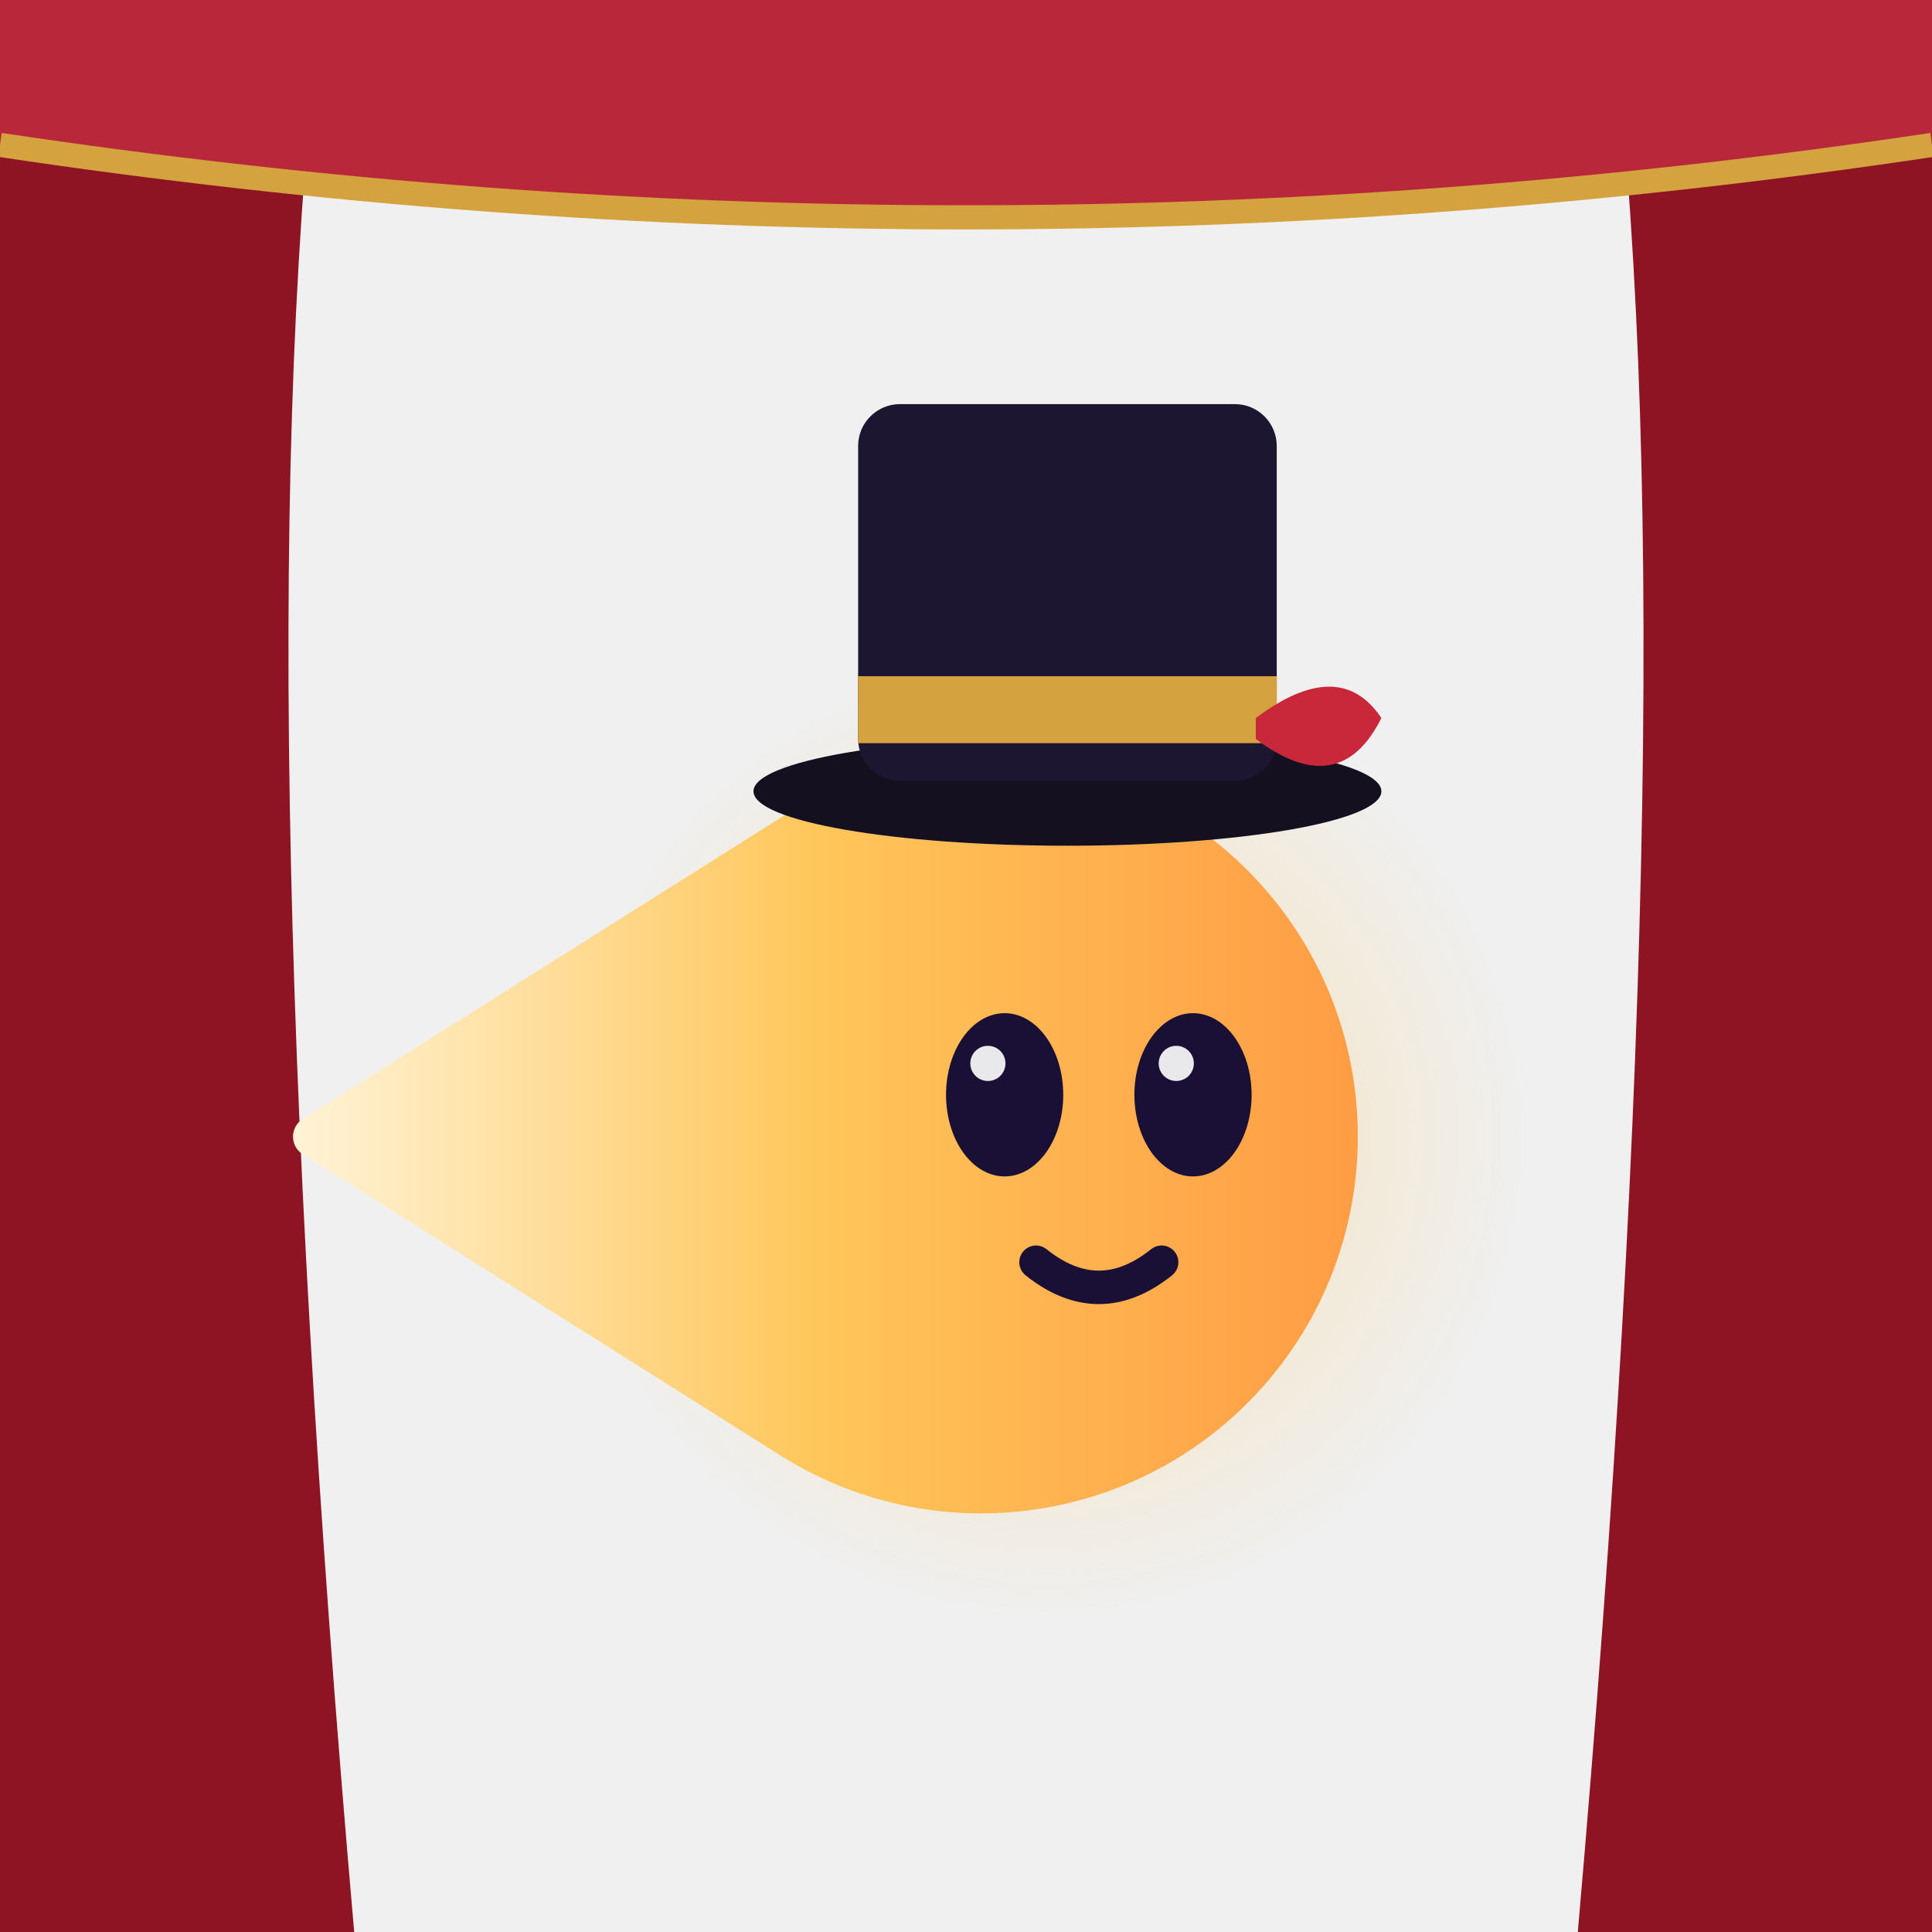
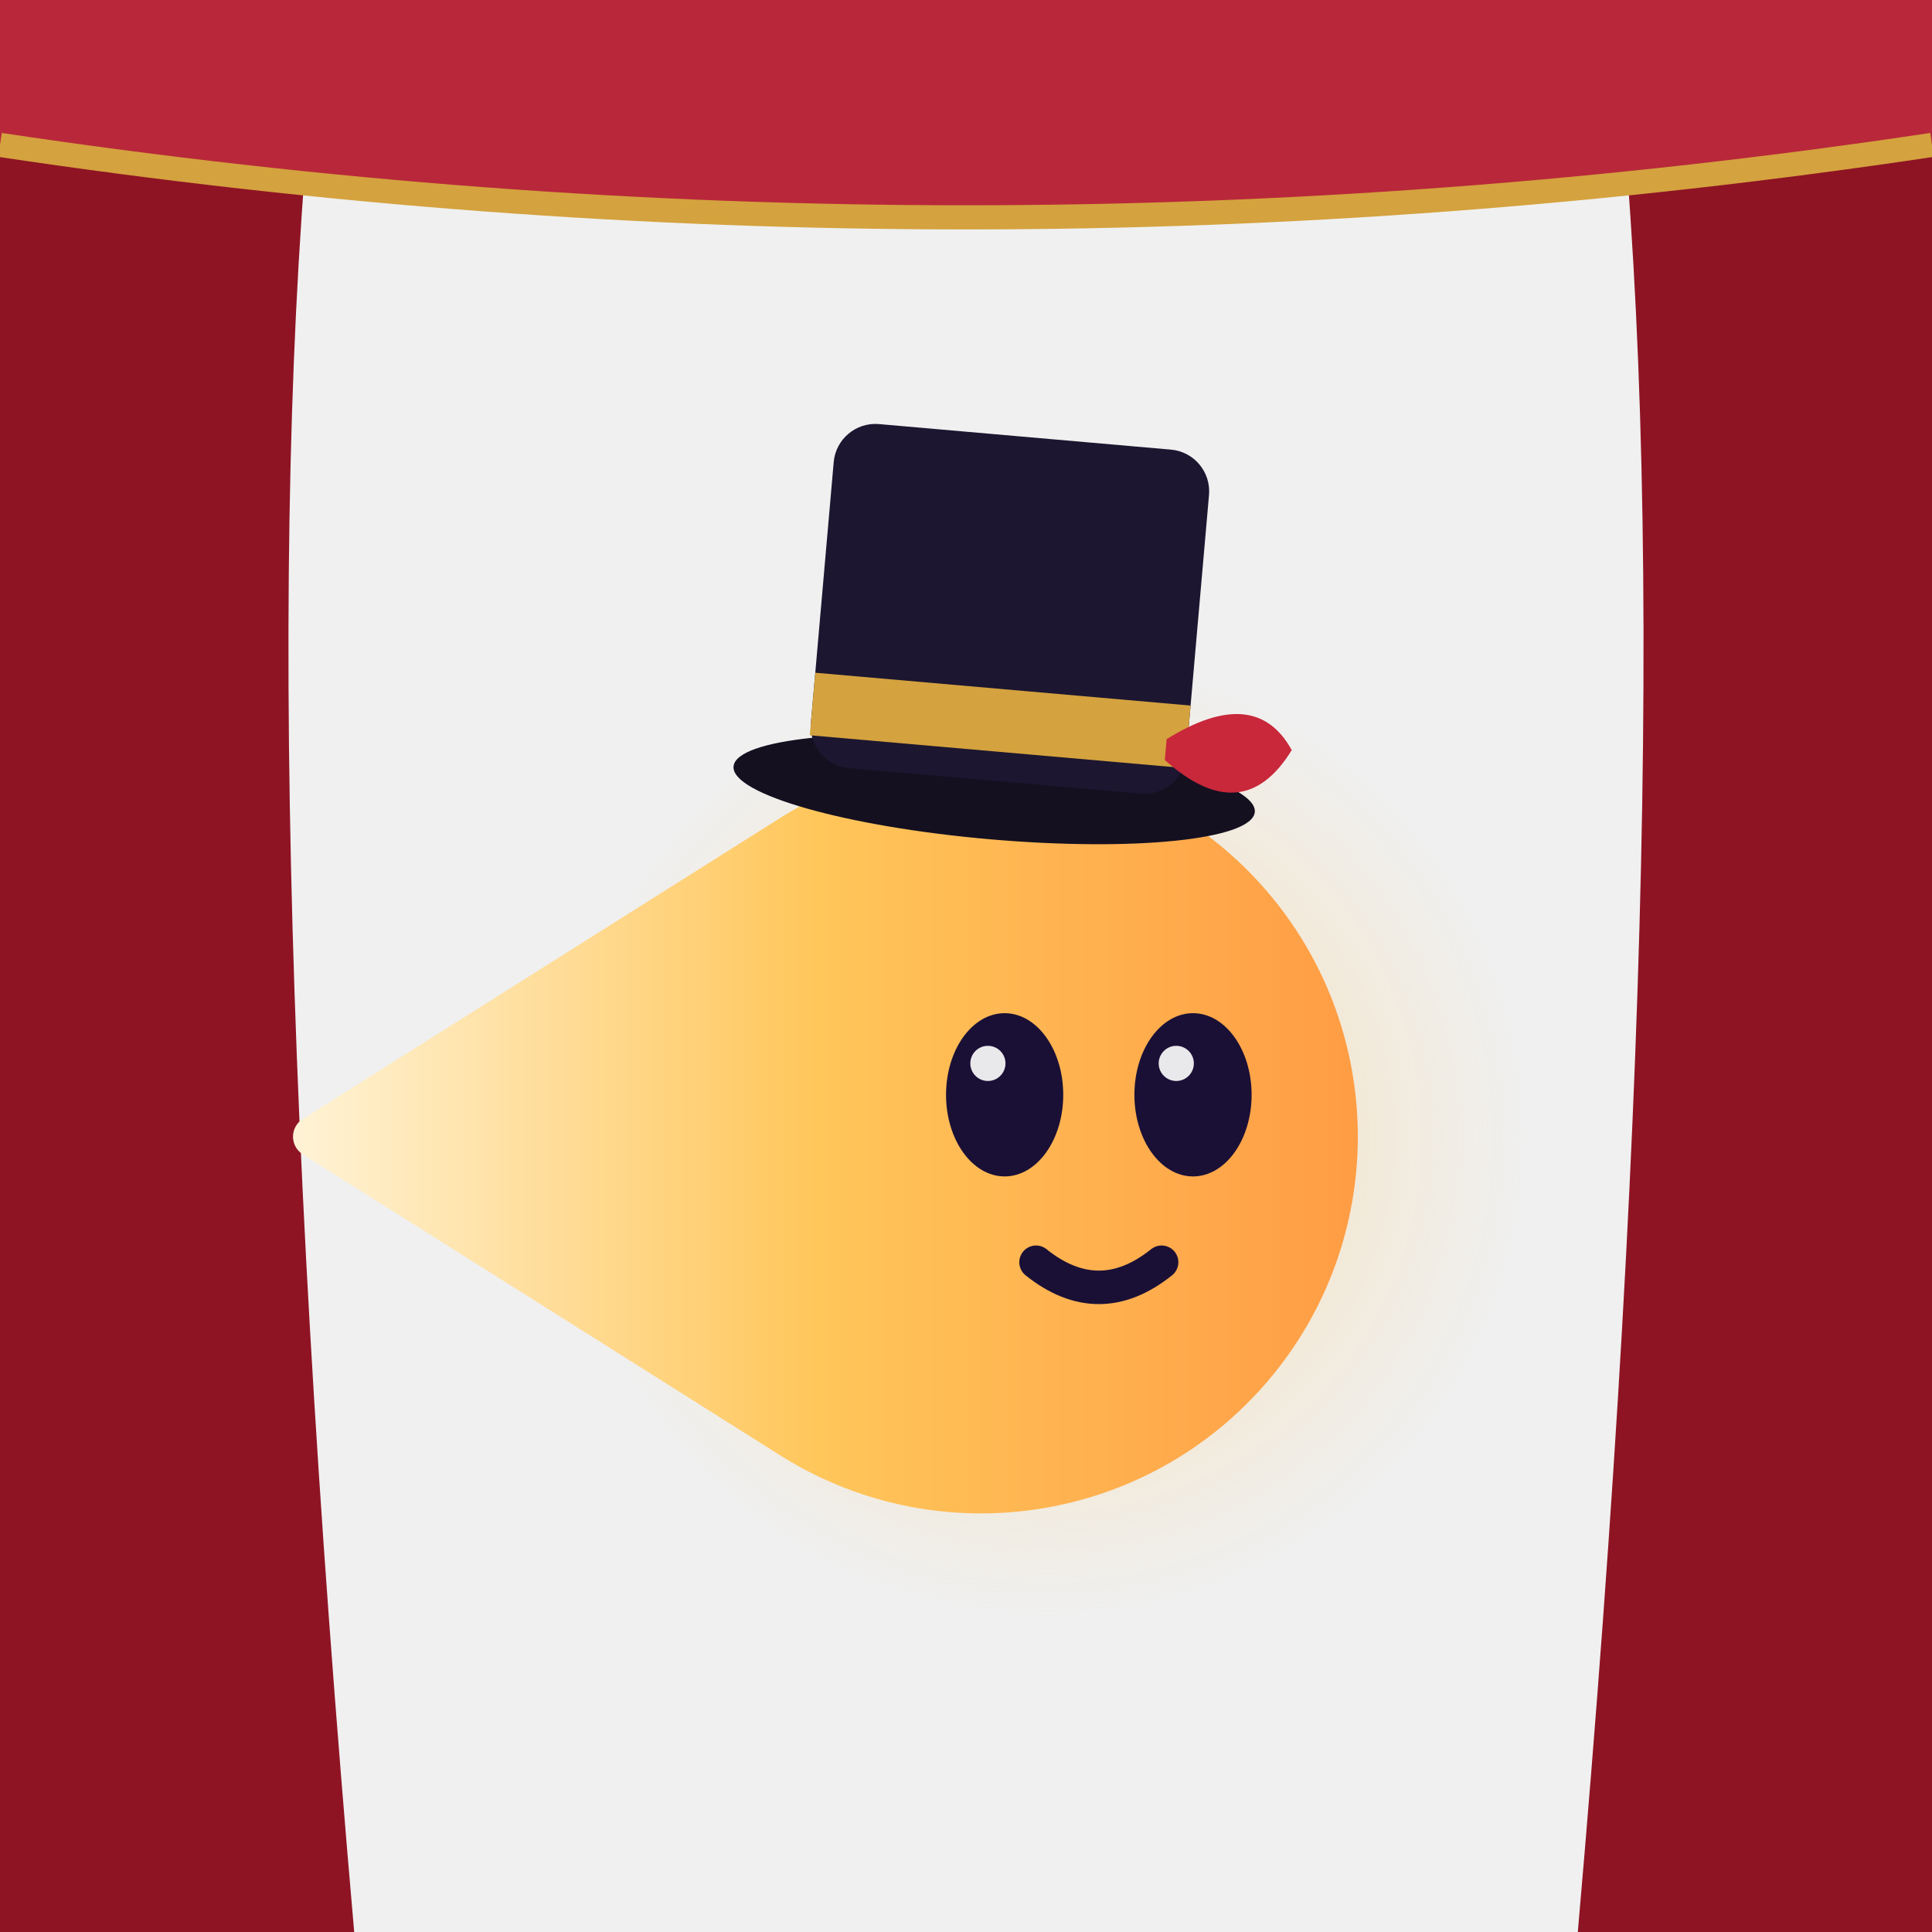
<svg xmlns="http://www.w3.org/2000/svg" viewBox="0 0 240 240" width="240" height="240">
  <path d="M0 0 H40 Q30 80 44 240 H0Z" fill="#8e1424" />
  <path d="M240 0 H200 Q210 80 196 240 H240Z" fill="#8e1424" />
  <path d="M0 0 H240 V18 Q120 36 0 18Z" fill="#b8283a" />
  <path d="M0 18 Q120 36 240 18" stroke="#d4a23e" stroke-width="3" fill="none" />
  <g transform="translate(26 58) scale(2.6)">
    <defs>
      <linearGradient id="opf" gradientUnits="userSpaceOnUse" x1="4" y1="0" x2="60" y2="0">
        <stop offset="0" stop-color="#fff3d6" stop-opacity="1" />
        <stop offset="0.45" stop-color="#ffc65a" stop-opacity="1" />
        <stop offset="1" stop-color="#ff9440" stop-opacity="1" />
      </linearGradient>
      <radialGradient id="opg" gradientUnits="userSpaceOnUse" cx="40" cy="32" r="23">
        <stop offset="0" stop-color="#ffc65a" stop-opacity="0.45" />
        <stop offset="1" stop-color="#ffc65a" stop-opacity="0" />
      </radialGradient>
    </defs>
    <circle cx="40" cy="32" r="23" fill="url(#opg)" />
    <path d="M5 32 L28 17.5 A17 17 0 1 1 28 46.5 Z" fill="url(#opf)" stroke="url(#opf)" stroke-width="2" stroke-linejoin="round" />
    <ellipse cx="38" cy="30" rx="2.8" ry="3.9" fill="#1a1036" />
    <circle cx="37.2" cy="28.5" r=".84" fill="#fff" opacity=".9" />
    <ellipse cx="47" cy="30" rx="2.8" ry="3.9" fill="#1a1036" />
    <circle cx="46.2" cy="28.5" r=".84" fill="#fff" opacity=".9" />
    <path d="M39.5 38 Q42.5 40.4 45.5 38" fill="none" stroke="#1a1036" stroke-width="1.6" stroke-linecap="round" />
-     <ellipse cx="41" cy="15.5" rx="15" ry="2.6" fill="#141020" />
-     <rect x="31" y="-3" width="20" height="18" rx="2" fill="#1c1630" />
-     <rect x="31" y="10" width="20" height="3.2" fill="#d4a23e" />
-     <path d="M50 12 q4 -3 6 0 q-2 4 -6 1" fill="#c8283a" />
+     <g transform="rotate(5 37.5 15.4)">
+       <ellipse cx="37.5" cy="15.4" rx="12.5" ry="2.4" fill="#141020" />
+       <rect x="28.5" y="-1.5" width="18" height="16.5" rx="2" fill="#1c1630" />
+       <rect x="28.5" y="10.6" width="18" height="3" fill="#d4a23e" />
+       <path d="M45.5 12.3 q4 -3 6 0 q-2 4 -6 1" fill="#c8283a" />
+     </g>
  </g>
</svg>
